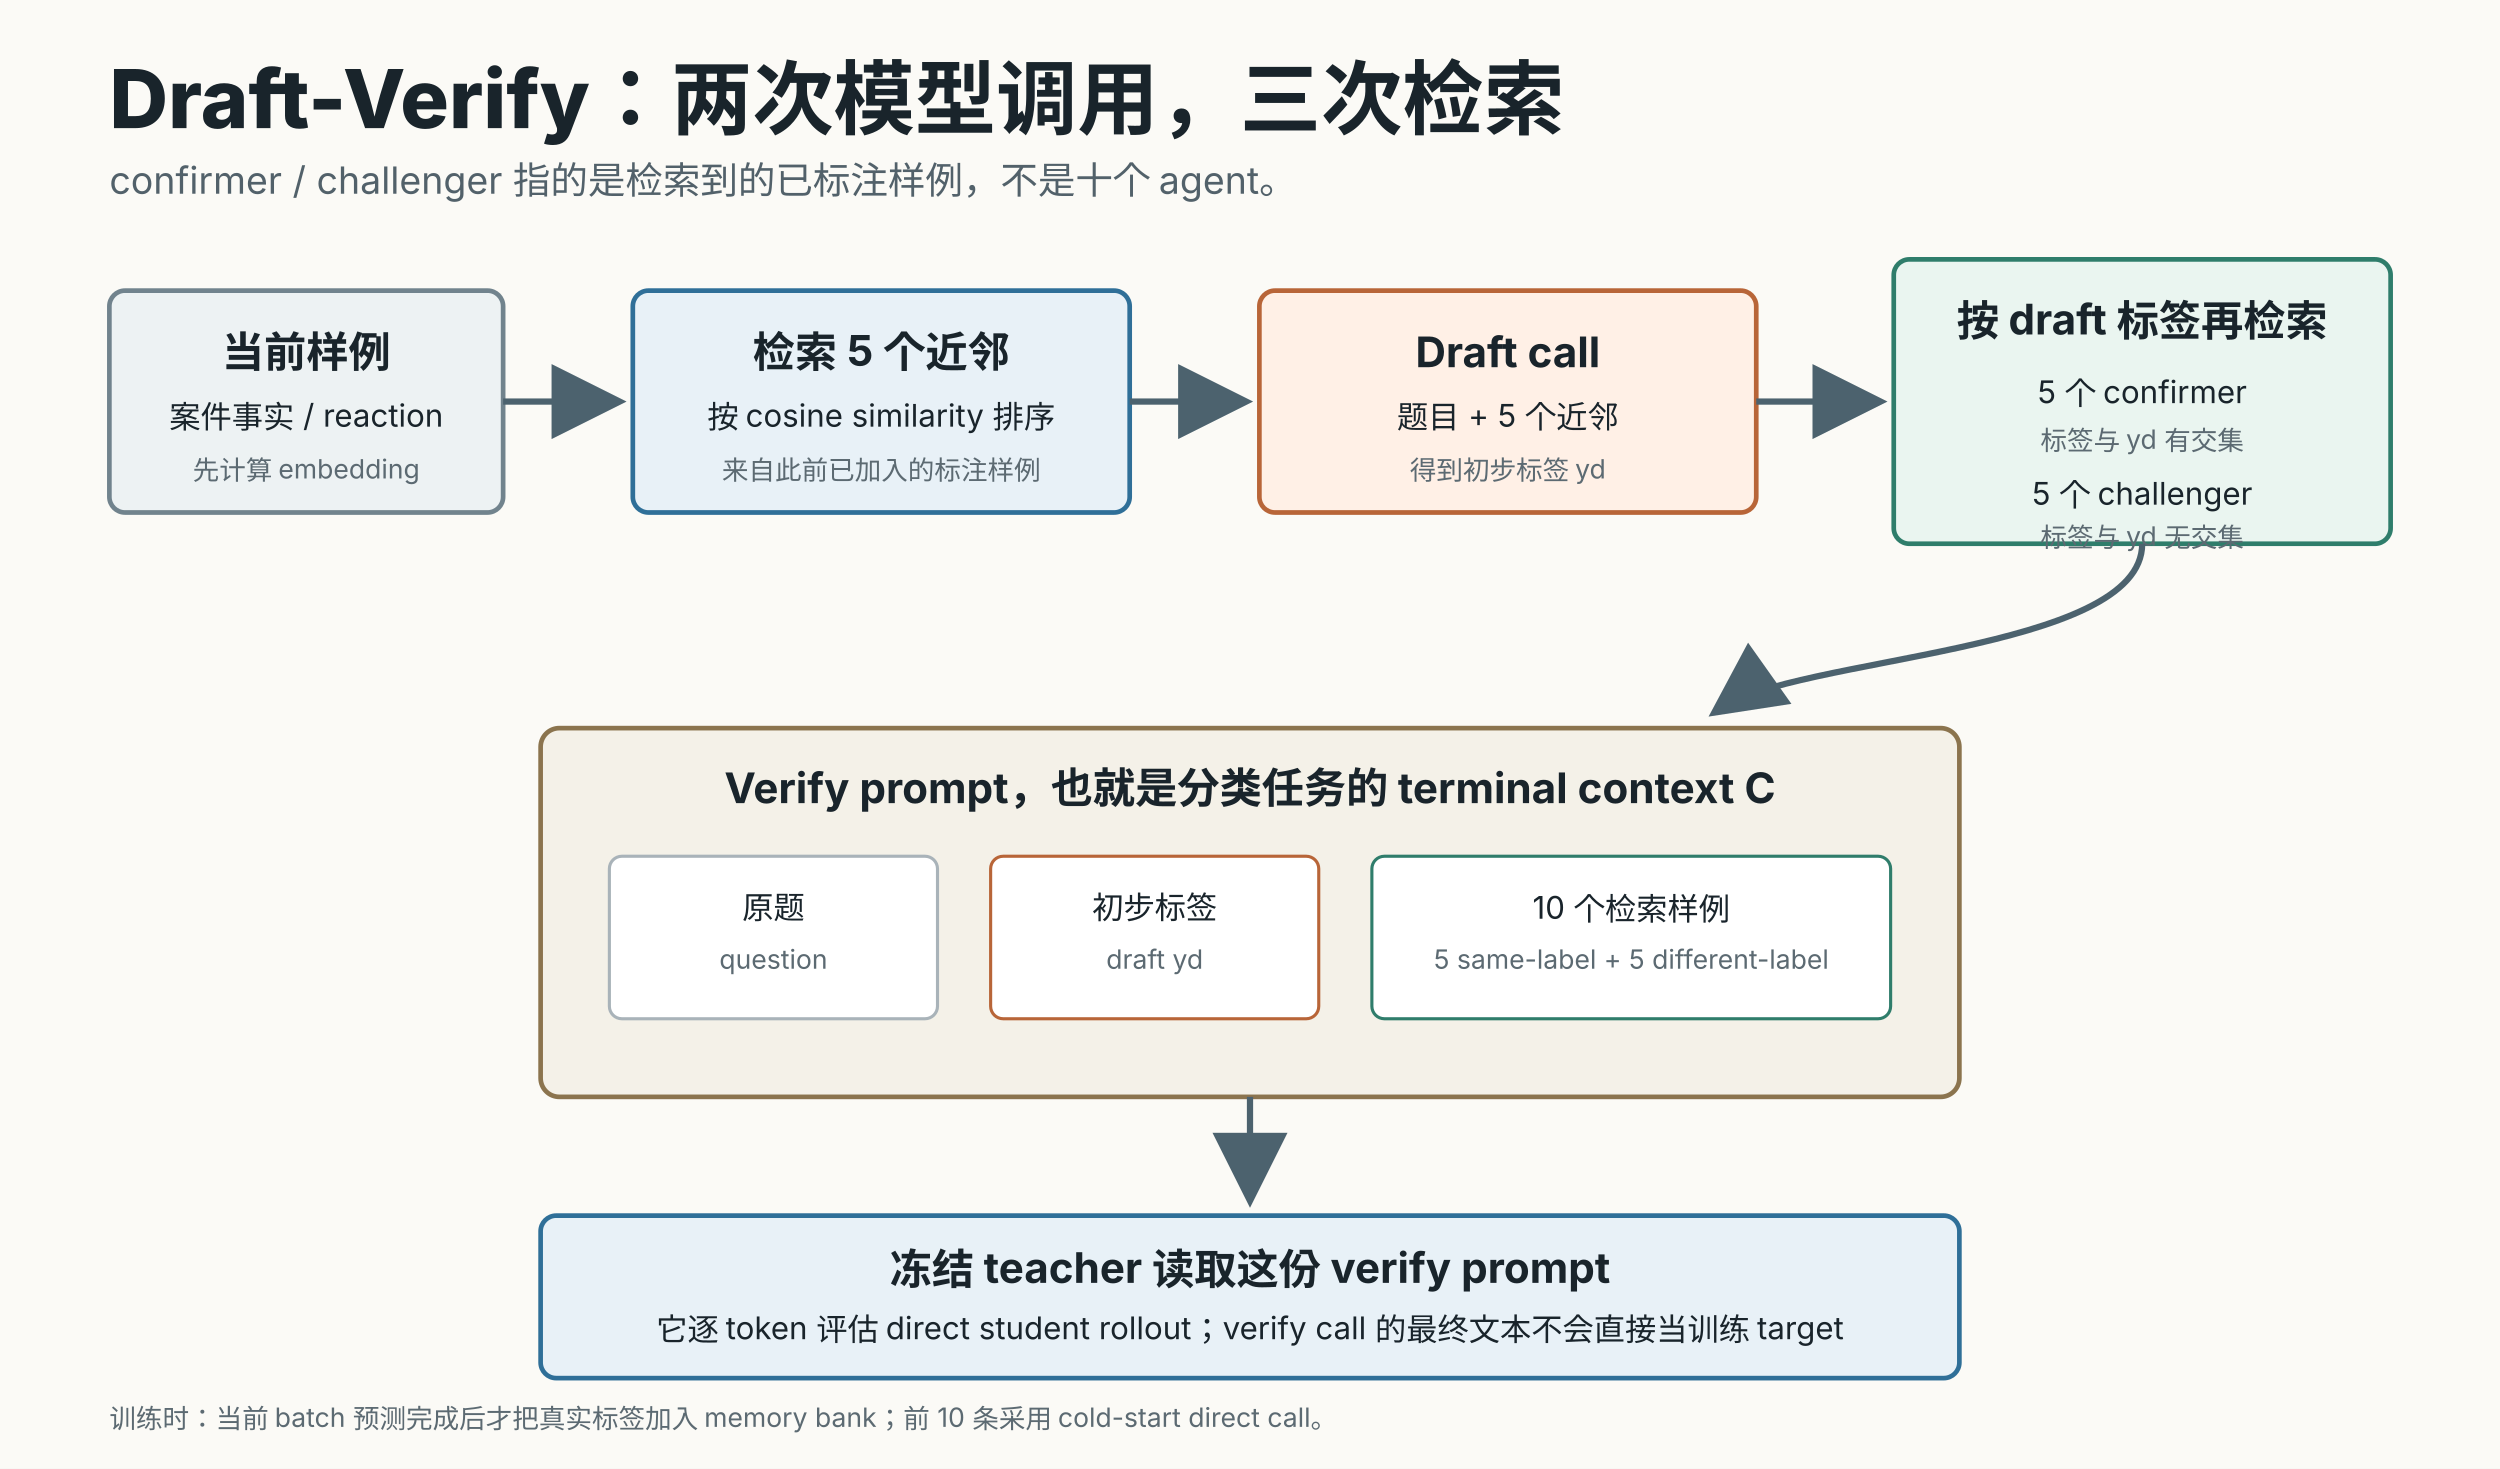
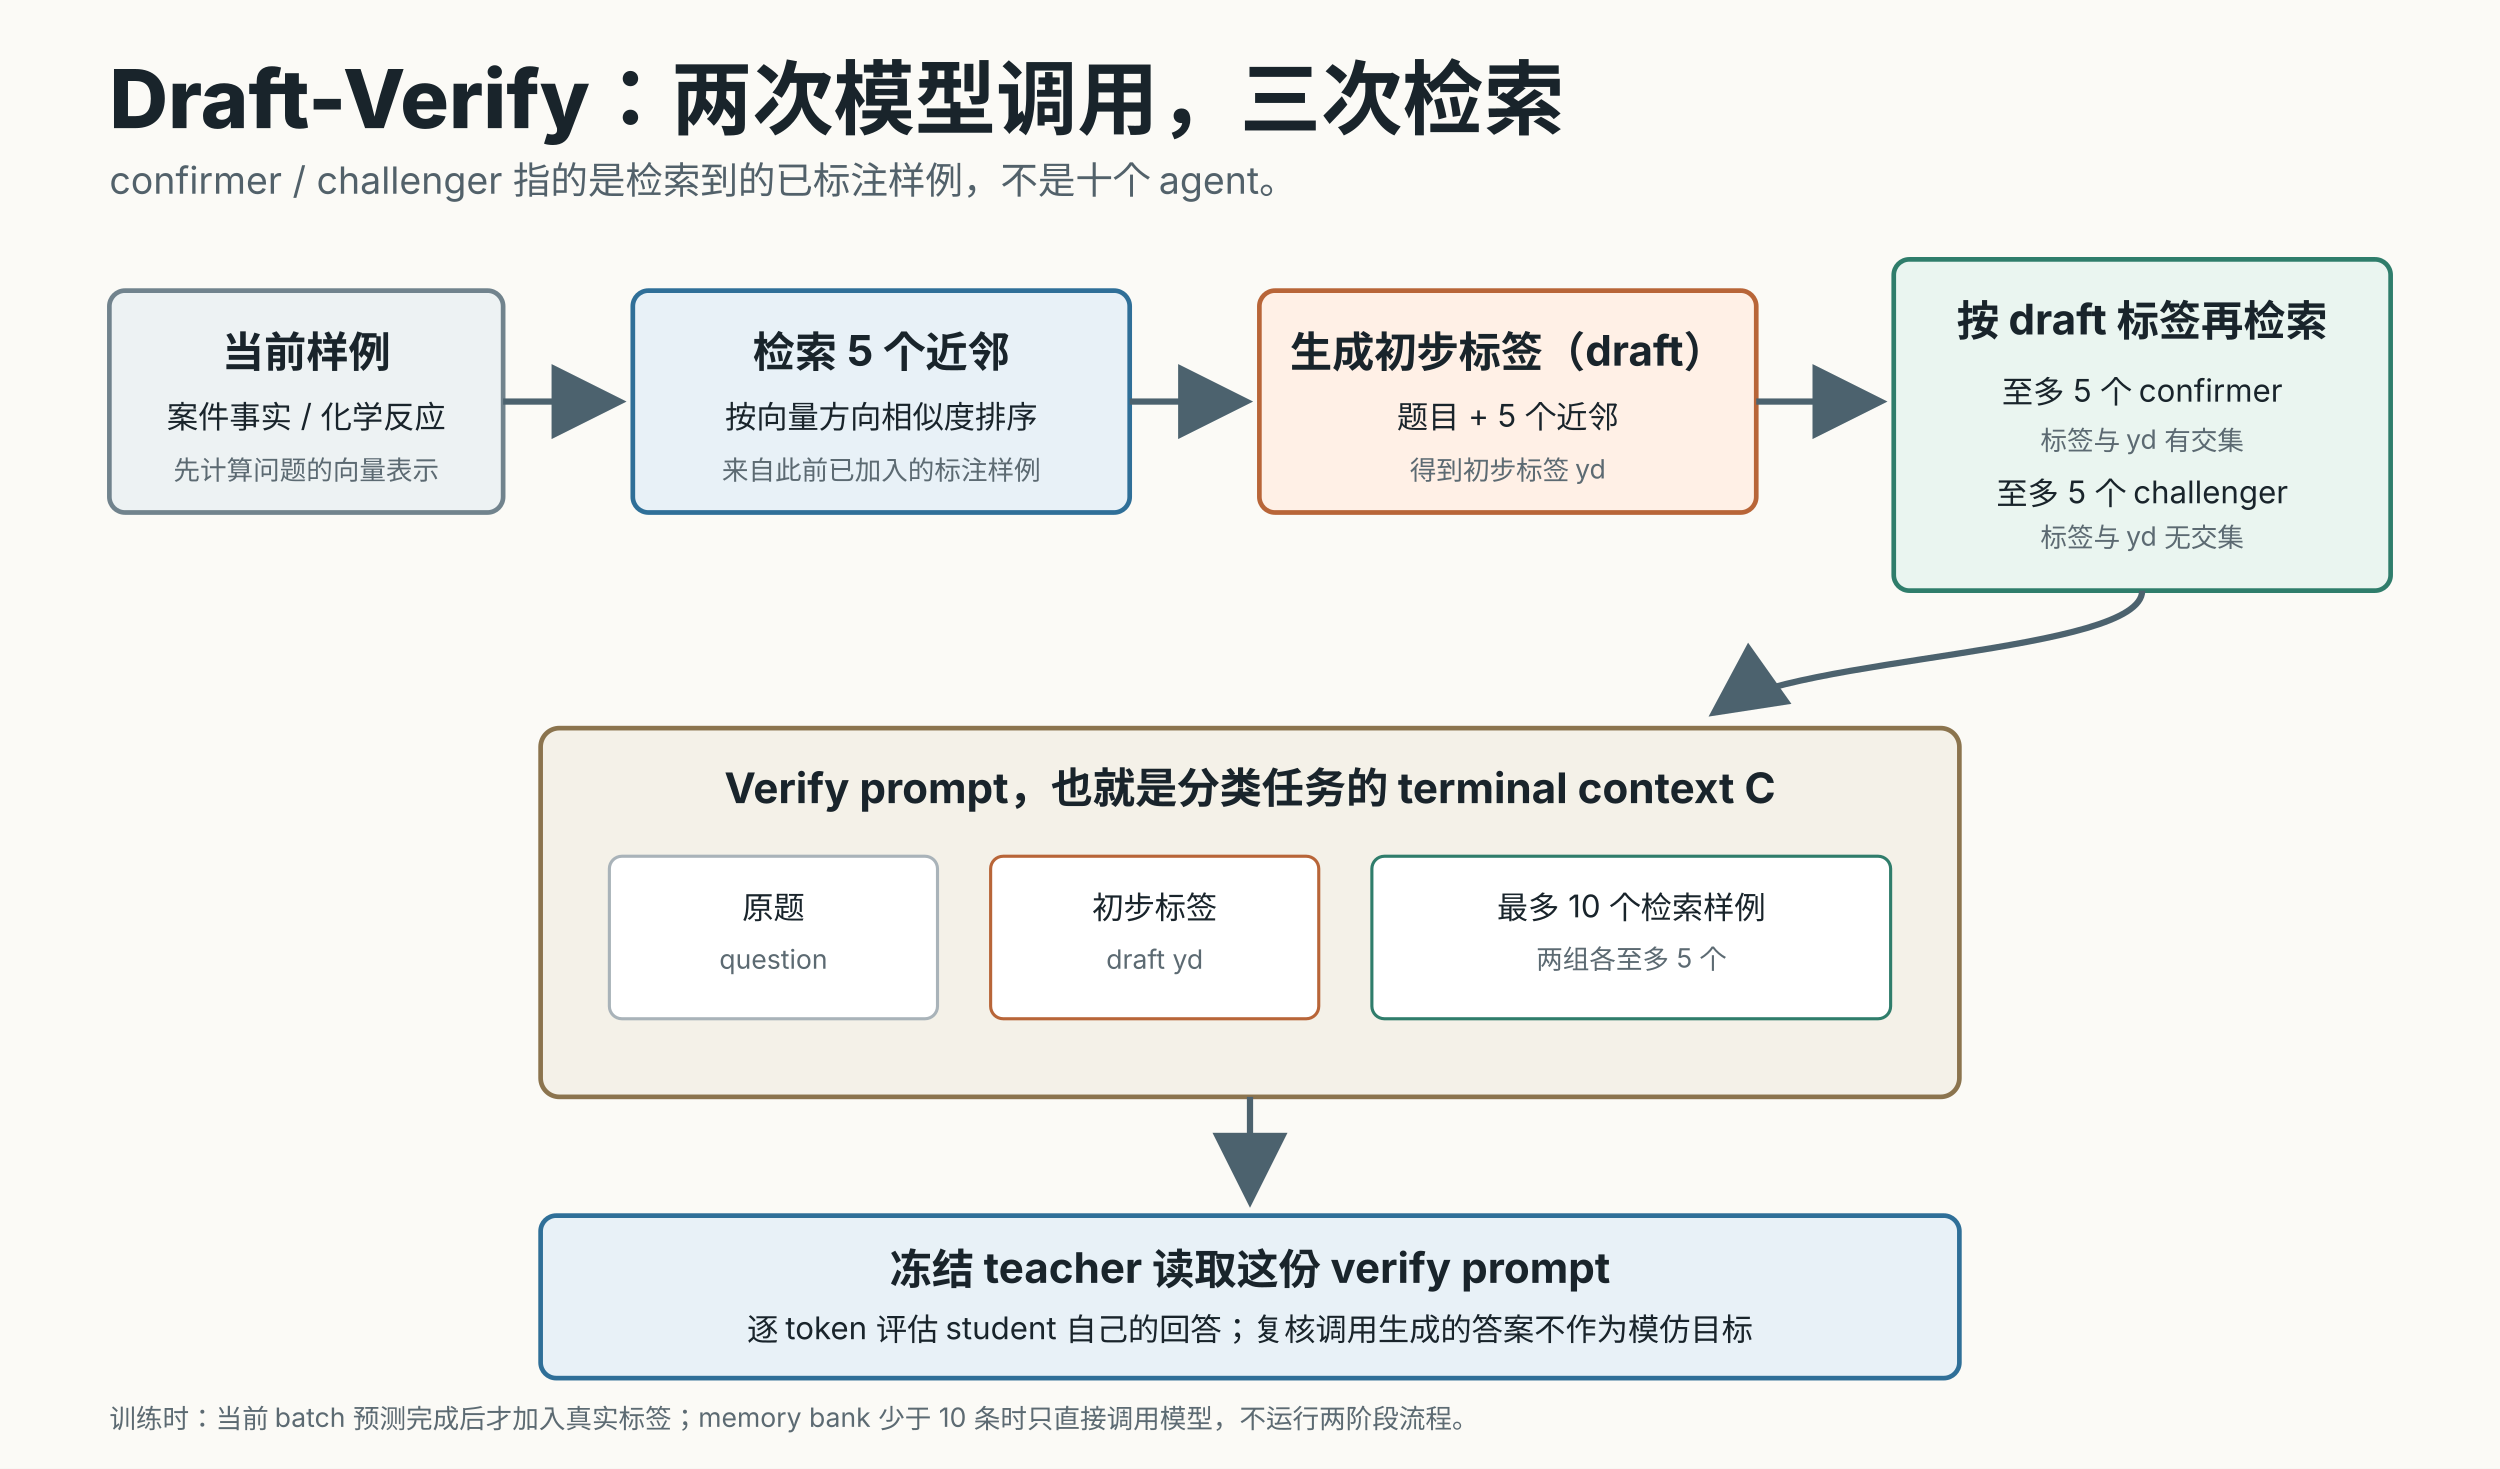
<svg xmlns="http://www.w3.org/2000/svg" width="1600" height="940" viewBox="0 0 1600 940" role="img" aria-labelledby="title desc">
  <defs>
    <marker id="a" markerWidth="12" markerHeight="12" refX="10" refY="6" orient="auto">
      <path d="M0 0L12 6L0 12Z" fill="#4c626e" />
    </marker>
    <style>.t{font-family:Inter,"PingFang SC",Arial,sans-serif;fill:#19242b}.title{font-size:52px;font-weight:760}.sub{font-size:24px;fill:#52616a}.h{font-size:27px;font-weight:720}.b{font-size:20px}.s{font-size:17px;fill:#5c6a72}.box{stroke-width:3}.ln{fill:none;stroke:#4c626e;stroke-width:4;marker-end:url(#a)}</style>
  </defs>
  <rect width="1600" height="940" fill="#fbfaf6" />
  <text class="t title" x="70" y="82">Draft-Verify：两次模型调用，三次检索</text>
  <text class="t sub" x="70" y="124">confirmer / challenger 指的是检索到的已标注样例，不是十个 agent。</text>
  <rect class="box" x="70" y="186" width="252" height="142" rx="10" fill="#edf2f3" stroke="#71838d" />
  <text class="t h" x="196" y="235" text-anchor="middle">当前样例</text>
-   <text class="t b" x="196" y="274" text-anchor="middle">案件事实 / reaction</text>
-   <text class="t s" x="196" y="307" text-anchor="middle">先计算 embedding</text>
+   <text class="t b" x="196" y="274" text-anchor="middle">案件事实 / 化学反应</text>
+   <text class="t s" x="196" y="307" text-anchor="middle">先计算问题的向量表示</text>
  <rect class="box" x="405" y="186" width="318" height="142" rx="10" fill="#e8f1f7" stroke="#2f6f98" />
  <text class="t h" x="564" y="235" text-anchor="middle">检索 5 个近邻</text>
-   <text class="t b" x="564" y="274" text-anchor="middle">按 cosine similarity 排序</text>
+   <text class="t b" x="564" y="274" text-anchor="middle">按向量方向相似度排序</text>
  <text class="t s" x="564" y="307" text-anchor="middle">来自此前已加入的标注样例</text>
  <rect class="box" x="806" y="186" width="318" height="142" rx="10" fill="#fff0e6" stroke="#b86538" />
-   <text class="t h" x="965" y="235" text-anchor="middle">Draft call</text>
+   <text class="t h" x="965" y="235" text-anchor="middle">生成初步标签（draft）</text>
  <text class="t b" x="965" y="274" text-anchor="middle">题目 + 5 个近邻</text>
  <text class="t s" x="965" y="307" text-anchor="middle">得到初步标签 yd</text>
  <path class="ln" d="M322 257H393" />
  <path class="ln" d="M723 257H794" />
-   <rect class="box" x="1212" y="166" width="318" height="182" rx="10" fill="#eaf5f0" stroke="#2f7d6b" />
+   <rect class="box" x="1212" y="166" width="318" height="212" rx="10" fill="#eaf5f0" stroke="#2f7d6b" />
  <text class="t h" x="1371" y="215" text-anchor="middle">按 draft 标签再检索</text>
-   <text class="t b" x="1371" y="258" text-anchor="middle">5 个 confirmer</text>
+   <text class="t b" x="1371" y="258" text-anchor="middle">至多 5 个 confirmer</text>
  <text class="t s" x="1371" y="288" text-anchor="middle">标签与 yd 有交集</text>
-   <text class="t b" x="1371" y="323" text-anchor="middle">5 个 challenger</text>
+   <text class="t b" x="1371" y="323" text-anchor="middle">至多 5 个 challenger</text>
  <text class="t s" x="1371" y="350" text-anchor="middle">标签与 yd 无交集</text>
  <path class="ln" d="M1124 257H1200" />
  <rect class="box" x="346" y="466" width="908" height="236" rx="12" fill="#f4f1e8" stroke="#8b744e" />
  <text class="t h" x="800" y="514" text-anchor="middle">Verify prompt，也就是分类任务的 terminal context C</text>
  <rect x="390" y="548" width="210" height="104" rx="8" fill="#fff" stroke="#a9b3b9" stroke-width="2" />
  <text class="t b" x="495" y="588" text-anchor="middle">原题</text>
  <text class="t s" x="495" y="620" text-anchor="middle">question</text>
  <rect x="634" y="548" width="210" height="104" rx="8" fill="#fff" stroke="#b86538" stroke-width="2" />
  <text class="t b" x="739" y="588" text-anchor="middle">初步标签</text>
  <text class="t s" x="739" y="620" text-anchor="middle">draft yd</text>
  <rect x="878" y="548" width="332" height="104" rx="8" fill="#fff" stroke="#2f7d6b" stroke-width="2" />
-   <text class="t b" x="1044" y="588" text-anchor="middle">10 个检索样例</text>
-   <text class="t s" x="1044" y="620" text-anchor="middle">5 same-label + 5 different-label</text>
-   <path class="ln" d="M1371 348C1371 418 1148 420 1100 454" />
+   <text class="t b" x="1044" y="588" text-anchor="middle">最多 10 个检索样例</text>
+   <text class="t s" x="1044" y="620" text-anchor="middle">两组各至多 5 个</text>
+   <path class="ln" d="M1371 378C1371 418 1148 420 1100 454" />
  <rect class="box" x="346" y="778" width="908" height="104" rx="10" fill="#e8f1f7" stroke="#2f6f98" />
  <text class="t h" x="800" y="822" text-anchor="middle">冻结 teacher 读取这份 verify prompt</text>
-   <text class="t b" x="800" y="858" text-anchor="middle">它逐 token 评估 direct student rollout；verify call 的最终文本不会直接当训练 target</text>
+   <text class="t b" x="800" y="858" text-anchor="middle">逐 token 评估 student 自己的回答；复核调用生成的答案不作为模仿目标</text>
  <path class="ln" d="M800 702V765" />
-   <text class="t s" x="70" y="914">训练时：当前 batch 预测完成后才把真实标签加入 memory bank；前 10 条采用 cold-start direct call。</text>
+   <text class="t s" x="70" y="914">训练时：当前 batch 预测完成后才加入真实标签；memory bank 少于 10 条时只直接调用模型，不运行两阶段流程。</text>
</svg>
